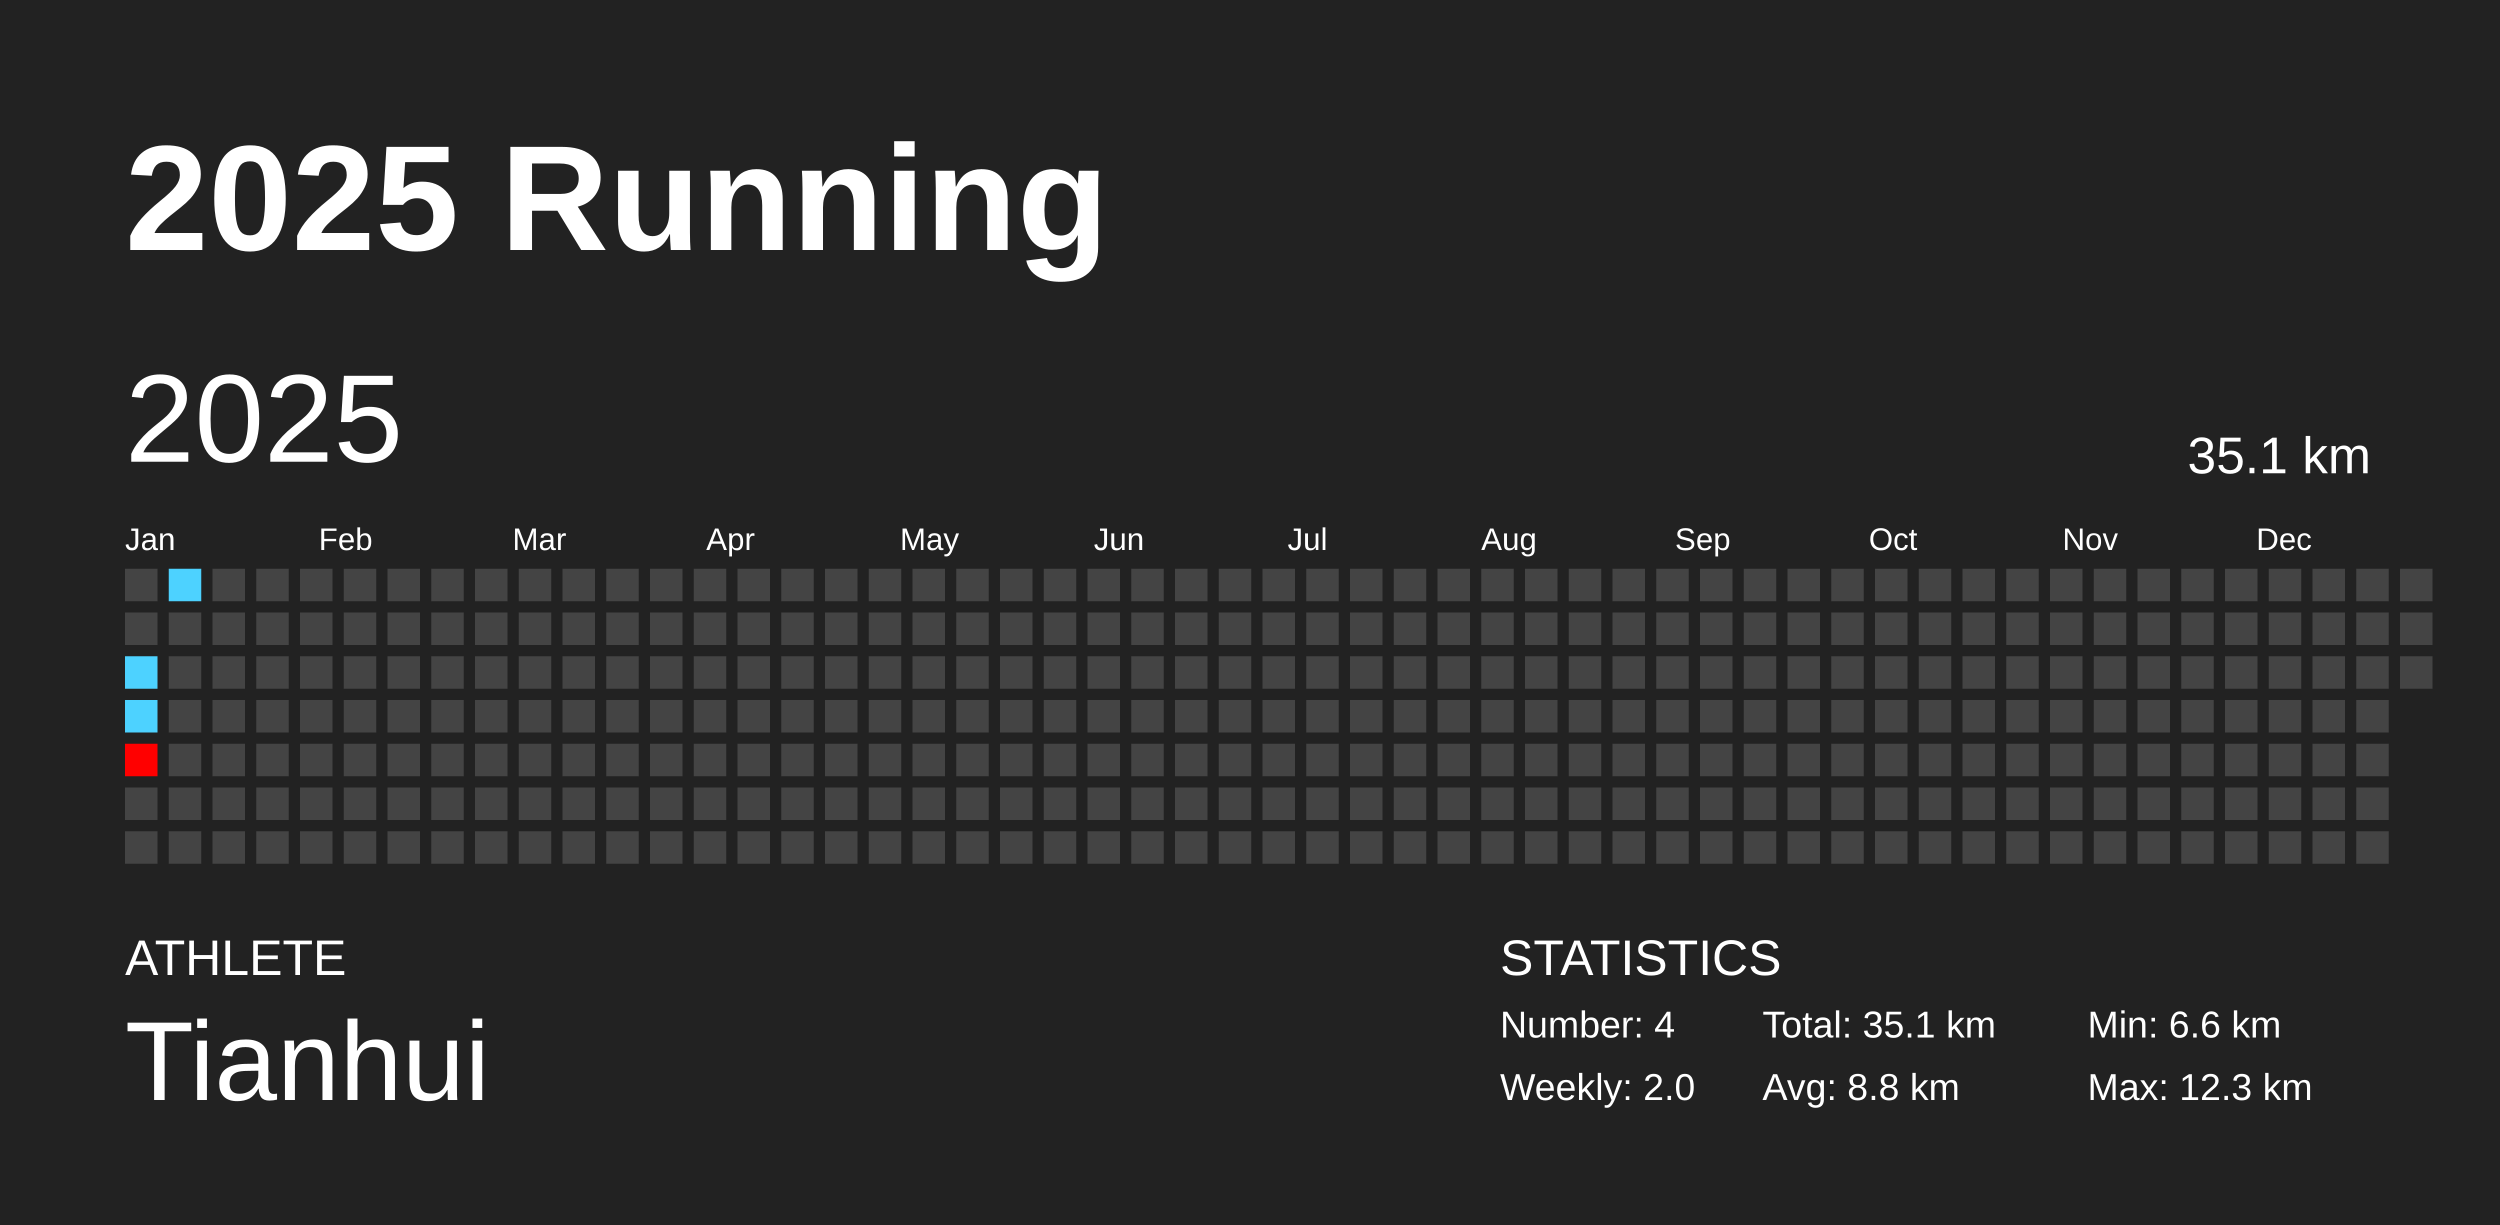
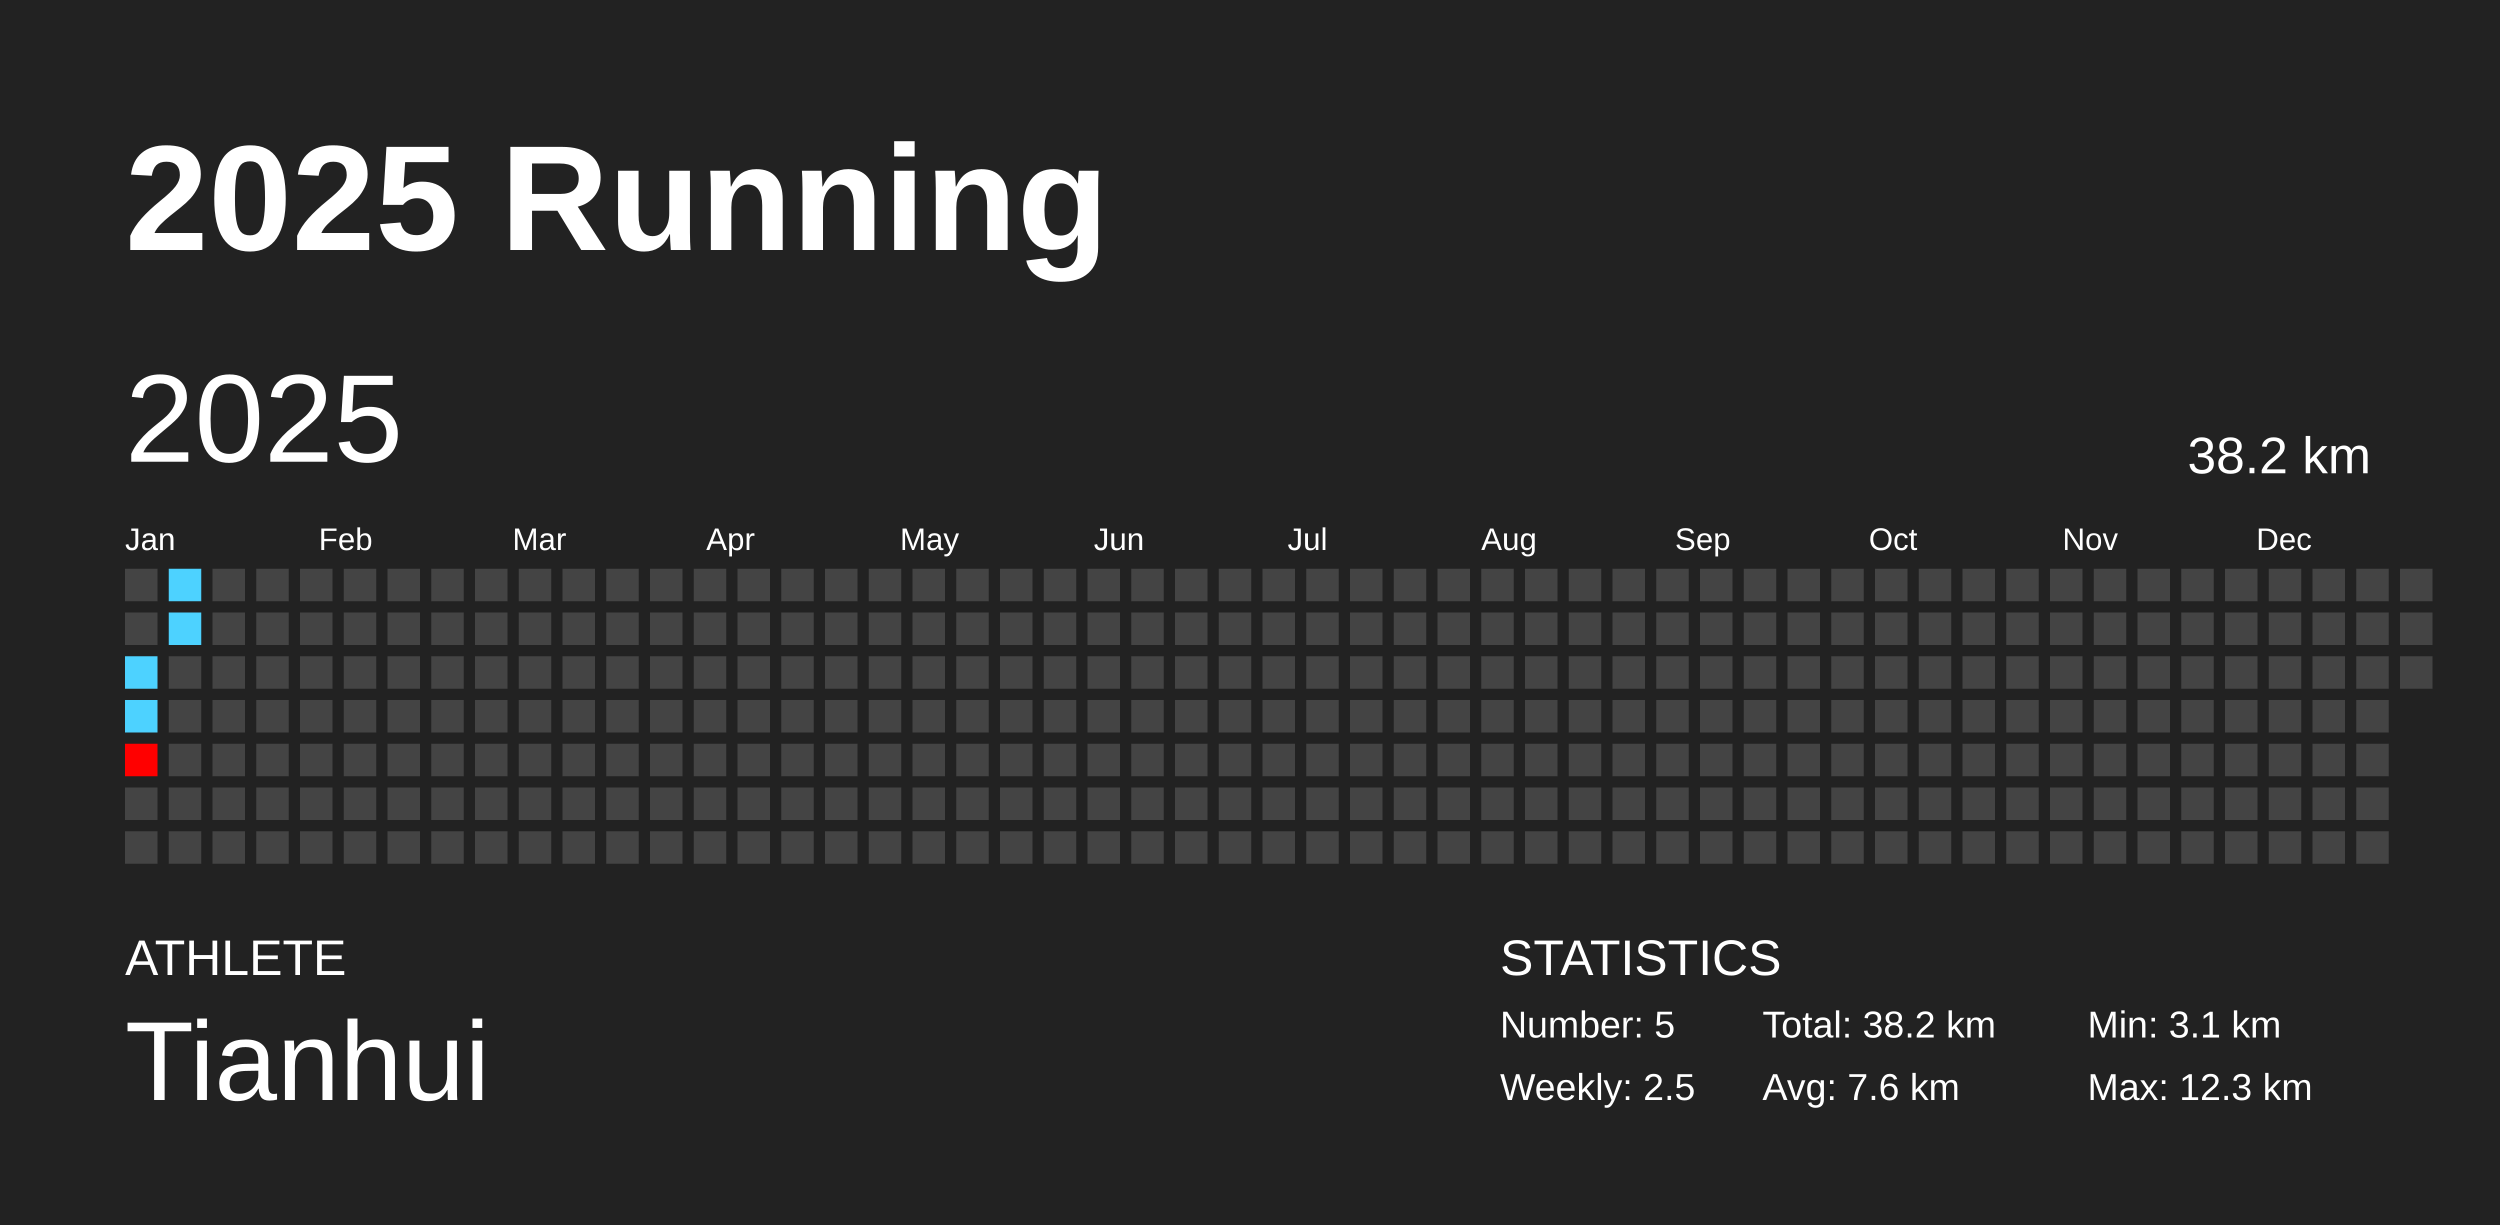
<svg xmlns="http://www.w3.org/2000/svg" baseProfile="full" height="98mm" version="1.1" viewBox="0,0,200,98" width="200mm">
  <defs />
  <rect fill="#222222" height="98" width="200" x="0" y="0" />
  <text fill="#FFFFFF" style="font-size:12px; font-family:Arial; font-weight:bold;" x="10" y="20">2025 Running</text>
  <text fill="#FFFFFF" style="font-size:4px; font-family:Arial" x="10" y="78">ATHLETE</text>
  <text fill="#FFFFFF" style="font-size:9px; font-family:Arial" x="10" y="88">Tianhui</text>
  <text fill="#FFFFFF" style="font-size:4px; font-family:Arial" x="120" y="78">STATISTICS</text>
-   <text fill="#FFFFFF" style="font-size:3px; font-family:Arial" x="120" y="83">Number: 4</text>
-   <text fill="#FFFFFF" style="font-size:3px; font-family:Arial" x="120" y="88">Weekly: 2.0</text>
-   <text fill="#FFFFFF" style="font-size:3px; font-family:Arial" x="141" y="83">Total: 35.1 km</text>
-   <text fill="#FFFFFF" style="font-size:3px; font-family:Arial" x="141" y="88">Avg: 8.8 km</text>
-   <text fill="#FFFFFF" style="font-size:3px; font-family:Arial" x="167" y="83">Min: 6.6 km</text>
+   <text fill="#FFFFFF" style="font-size:3px; font-family:Arial" x="120" y="83">Number: 5</text>
+   <text fill="#FFFFFF" style="font-size:3px; font-family:Arial" x="120" y="88">Weekly: 2.5</text>
+   <text fill="#FFFFFF" style="font-size:3px; font-family:Arial" x="141" y="83">Total: 38.2 km</text>
+   <text fill="#FFFFFF" style="font-size:3px; font-family:Arial" x="141" y="88">Avg: 7.6 km</text>
+   <text fill="#FFFFFF" style="font-size:3px; font-family:Arial" x="167" y="83">Min: 3.1 km</text>
  <text fill="#FFFFFF" style="font-size:3px; font-family:Arial" x="167" y="88">Max: 12.3 km</text>
  <text dominant-baseline="hanging" fill="#FFFFFF" style="font-size:10.0px; font-family:Arial;" x="10" y="30">2025</text>
-   <text dominant-baseline="hanging" fill="#FFFFFF" style="font-size:4.125px; font-family:Arial;" x="175" y="35">35.1 km</text>
+   <text dominant-baseline="hanging" fill="#FFFFFF" style="font-size:4.125px; font-family:Arial;" x="175" y="35">38.2 km</text>
  <text fill="#FFFFFF" style="font-size:2.5px; font-family:Arial" x="10.0" y="44">Jan</text>
  <text fill="#FFFFFF" style="font-size:2.5px; font-family:Arial" x="25.5" y="44">Feb</text>
  <text fill="#FFFFFF" style="font-size:2.5px; font-family:Arial" x="41.0" y="44">Mar</text>
  <text fill="#FFFFFF" style="font-size:2.5px; font-family:Arial" x="56.5" y="44">Apr</text>
  <text fill="#FFFFFF" style="font-size:2.5px; font-family:Arial" x="72.0" y="44">May</text>
  <text fill="#FFFFFF" style="font-size:2.5px; font-family:Arial" x="87.5" y="44">Jun</text>
  <text fill="#FFFFFF" style="font-size:2.5px; font-family:Arial" x="103.0" y="44">Jul</text>
  <text fill="#FFFFFF" style="font-size:2.5px; font-family:Arial" x="118.5" y="44">Aug</text>
  <text fill="#FFFFFF" style="font-size:2.5px; font-family:Arial" x="134.0" y="44">Sep</text>
  <text fill="#FFFFFF" style="font-size:2.5px; font-family:Arial" x="149.5" y="44">Oct</text>
  <text fill="#FFFFFF" style="font-size:2.5px; font-family:Arial" x="165.0" y="44">Nov</text>
  <text fill="#FFFFFF" style="font-size:2.5px; font-family:Arial" x="180.5" y="44">Dec</text>
  <rect fill="#444444" height="2.6" width="2.6" x="10.0" y="45.5" />
  <rect fill="#444444" height="2.6" width="2.6" x="10.0" y="49.0" />
  <rect fill="#4dd2ff" height="2.6" width="2.6" x="10.0" y="52.5" />
  <rect fill="#4dd2ff" height="2.6" width="2.6" x="10.0" y="56.0" />
  <rect fill="#ff0000" height="2.6" width="2.6" x="10.0" y="59.5" />
  <rect fill="#444444" height="2.6" width="2.6" x="10.0" y="63.0" />
  <rect fill="#444444" height="2.6" width="2.6" x="10.0" y="66.5" />
  <rect fill="#4dd2ff" height="2.6" width="2.6" x="13.5" y="45.5" />
-   <rect fill="#444444" height="2.6" width="2.6" x="13.5" y="49.0" />
+   <rect fill="#4dd2ff" height="2.6" width="2.6" x="13.5" y="49.0" />
  <rect fill="#444444" height="2.6" width="2.6" x="13.5" y="52.5" />
  <rect fill="#444444" height="2.6" width="2.6" x="13.5" y="56.0" />
  <rect fill="#444444" height="2.6" width="2.6" x="13.5" y="59.5" />
  <rect fill="#444444" height="2.6" width="2.6" x="13.5" y="63.0" />
  <rect fill="#444444" height="2.6" width="2.6" x="13.5" y="66.5" />
  <rect fill="#444444" height="2.6" width="2.6" x="17.0" y="45.5" />
  <rect fill="#444444" height="2.6" width="2.6" x="17.0" y="49.0" />
  <rect fill="#444444" height="2.6" width="2.6" x="17.0" y="52.5" />
  <rect fill="#444444" height="2.6" width="2.6" x="17.0" y="56.0" />
  <rect fill="#444444" height="2.6" width="2.6" x="17.0" y="59.5" />
  <rect fill="#444444" height="2.6" width="2.6" x="17.0" y="63.0" />
  <rect fill="#444444" height="2.6" width="2.6" x="17.0" y="66.5" />
  <rect fill="#444444" height="2.6" width="2.6" x="20.5" y="45.5" />
  <rect fill="#444444" height="2.6" width="2.6" x="20.5" y="49.0" />
  <rect fill="#444444" height="2.6" width="2.6" x="20.5" y="52.5" />
  <rect fill="#444444" height="2.6" width="2.6" x="20.5" y="56.0" />
  <rect fill="#444444" height="2.6" width="2.6" x="20.5" y="59.5" />
  <rect fill="#444444" height="2.6" width="2.6" x="20.5" y="63.0" />
  <rect fill="#444444" height="2.6" width="2.6" x="20.5" y="66.5" />
  <rect fill="#444444" height="2.6" width="2.6" x="24.0" y="45.5" />
  <rect fill="#444444" height="2.6" width="2.6" x="24.0" y="49.0" />
  <rect fill="#444444" height="2.6" width="2.6" x="24.0" y="52.5" />
  <rect fill="#444444" height="2.6" width="2.6" x="24.0" y="56.0" />
  <rect fill="#444444" height="2.6" width="2.6" x="24.0" y="59.5" />
  <rect fill="#444444" height="2.6" width="2.6" x="24.0" y="63.0" />
  <rect fill="#444444" height="2.6" width="2.6" x="24.0" y="66.5" />
  <rect fill="#444444" height="2.6" width="2.6" x="27.5" y="45.5" />
  <rect fill="#444444" height="2.6" width="2.6" x="27.5" y="49.0" />
  <rect fill="#444444" height="2.6" width="2.6" x="27.5" y="52.5" />
  <rect fill="#444444" height="2.6" width="2.6" x="27.5" y="56.0" />
  <rect fill="#444444" height="2.6" width="2.6" x="27.5" y="59.5" />
  <rect fill="#444444" height="2.6" width="2.6" x="27.5" y="63.0" />
  <rect fill="#444444" height="2.6" width="2.6" x="27.5" y="66.5" />
  <rect fill="#444444" height="2.6" width="2.6" x="31.0" y="45.5" />
  <rect fill="#444444" height="2.6" width="2.6" x="31.0" y="49.0" />
  <rect fill="#444444" height="2.6" width="2.6" x="31.0" y="52.5" />
  <rect fill="#444444" height="2.6" width="2.6" x="31.0" y="56.0" />
  <rect fill="#444444" height="2.6" width="2.6" x="31.0" y="59.5" />
  <rect fill="#444444" height="2.6" width="2.6" x="31.0" y="63.0" />
  <rect fill="#444444" height="2.6" width="2.6" x="31.0" y="66.5" />
  <rect fill="#444444" height="2.6" width="2.6" x="34.5" y="45.5" />
  <rect fill="#444444" height="2.6" width="2.6" x="34.5" y="49.0" />
  <rect fill="#444444" height="2.6" width="2.6" x="34.5" y="52.5" />
  <rect fill="#444444" height="2.6" width="2.6" x="34.5" y="56.0" />
  <rect fill="#444444" height="2.6" width="2.6" x="34.5" y="59.5" />
  <rect fill="#444444" height="2.6" width="2.6" x="34.5" y="63.0" />
  <rect fill="#444444" height="2.6" width="2.6" x="34.5" y="66.5" />
  <rect fill="#444444" height="2.6" width="2.6" x="38.0" y="45.5" />
  <rect fill="#444444" height="2.6" width="2.6" x="38.0" y="49.0" />
  <rect fill="#444444" height="2.6" width="2.6" x="38.0" y="52.5" />
  <rect fill="#444444" height="2.6" width="2.6" x="38.0" y="56.0" />
  <rect fill="#444444" height="2.6" width="2.6" x="38.0" y="59.5" />
  <rect fill="#444444" height="2.6" width="2.6" x="38.0" y="63.0" />
  <rect fill="#444444" height="2.6" width="2.6" x="38.0" y="66.5" />
  <rect fill="#444444" height="2.6" width="2.6" x="41.5" y="45.5" />
  <rect fill="#444444" height="2.6" width="2.6" x="41.5" y="49.0" />
  <rect fill="#444444" height="2.6" width="2.6" x="41.5" y="52.5" />
  <rect fill="#444444" height="2.6" width="2.6" x="41.5" y="56.0" />
  <rect fill="#444444" height="2.6" width="2.6" x="41.5" y="59.5" />
  <rect fill="#444444" height="2.6" width="2.6" x="41.5" y="63.0" />
  <rect fill="#444444" height="2.6" width="2.6" x="41.5" y="66.5" />
  <rect fill="#444444" height="2.6" width="2.6" x="45.0" y="45.5" />
  <rect fill="#444444" height="2.6" width="2.6" x="45.0" y="49.0" />
  <rect fill="#444444" height="2.6" width="2.6" x="45.0" y="52.5" />
  <rect fill="#444444" height="2.6" width="2.6" x="45.0" y="56.0" />
  <rect fill="#444444" height="2.6" width="2.6" x="45.0" y="59.5" />
  <rect fill="#444444" height="2.6" width="2.6" x="45.0" y="63.0" />
  <rect fill="#444444" height="2.6" width="2.6" x="45.0" y="66.5" />
  <rect fill="#444444" height="2.6" width="2.6" x="48.5" y="45.5" />
  <rect fill="#444444" height="2.6" width="2.6" x="48.5" y="49.0" />
  <rect fill="#444444" height="2.6" width="2.6" x="48.5" y="52.5" />
  <rect fill="#444444" height="2.6" width="2.6" x="48.5" y="56.0" />
  <rect fill="#444444" height="2.6" width="2.6" x="48.5" y="59.5" />
  <rect fill="#444444" height="2.6" width="2.6" x="48.5" y="63.0" />
  <rect fill="#444444" height="2.6" width="2.6" x="48.5" y="66.5" />
  <rect fill="#444444" height="2.6" width="2.6" x="52.0" y="45.5" />
  <rect fill="#444444" height="2.6" width="2.6" x="52.0" y="49.0" />
  <rect fill="#444444" height="2.6" width="2.6" x="52.0" y="52.5" />
  <rect fill="#444444" height="2.6" width="2.6" x="52.0" y="56.0" />
  <rect fill="#444444" height="2.6" width="2.6" x="52.0" y="59.5" />
  <rect fill="#444444" height="2.6" width="2.6" x="52.0" y="63.0" />
  <rect fill="#444444" height="2.6" width="2.6" x="52.0" y="66.5" />
  <rect fill="#444444" height="2.6" width="2.6" x="55.5" y="45.5" />
  <rect fill="#444444" height="2.6" width="2.6" x="55.5" y="49.0" />
  <rect fill="#444444" height="2.6" width="2.6" x="55.5" y="52.5" />
  <rect fill="#444444" height="2.6" width="2.6" x="55.5" y="56.0" />
  <rect fill="#444444" height="2.6" width="2.6" x="55.5" y="59.5" />
  <rect fill="#444444" height="2.6" width="2.6" x="55.5" y="63.0" />
  <rect fill="#444444" height="2.6" width="2.6" x="55.5" y="66.5" />
  <rect fill="#444444" height="2.6" width="2.6" x="59.0" y="45.5" />
  <rect fill="#444444" height="2.6" width="2.6" x="59.0" y="49.0" />
  <rect fill="#444444" height="2.6" width="2.6" x="59.0" y="52.5" />
  <rect fill="#444444" height="2.6" width="2.6" x="59.0" y="56.0" />
  <rect fill="#444444" height="2.6" width="2.6" x="59.0" y="59.5" />
  <rect fill="#444444" height="2.6" width="2.6" x="59.0" y="63.0" />
  <rect fill="#444444" height="2.6" width="2.6" x="59.0" y="66.5" />
  <rect fill="#444444" height="2.6" width="2.6" x="62.5" y="45.5" />
  <rect fill="#444444" height="2.6" width="2.6" x="62.5" y="49.0" />
  <rect fill="#444444" height="2.6" width="2.6" x="62.5" y="52.5" />
  <rect fill="#444444" height="2.6" width="2.6" x="62.5" y="56.0" />
  <rect fill="#444444" height="2.6" width="2.6" x="62.5" y="59.5" />
  <rect fill="#444444" height="2.6" width="2.6" x="62.5" y="63.0" />
  <rect fill="#444444" height="2.6" width="2.6" x="62.5" y="66.5" />
  <rect fill="#444444" height="2.6" width="2.6" x="66.0" y="45.5" />
  <rect fill="#444444" height="2.6" width="2.6" x="66.0" y="49.0" />
  <rect fill="#444444" height="2.6" width="2.6" x="66.0" y="52.5" />
  <rect fill="#444444" height="2.6" width="2.6" x="66.0" y="56.0" />
  <rect fill="#444444" height="2.6" width="2.6" x="66.0" y="59.5" />
  <rect fill="#444444" height="2.6" width="2.6" x="66.0" y="63.0" />
  <rect fill="#444444" height="2.6" width="2.6" x="66.0" y="66.5" />
  <rect fill="#444444" height="2.6" width="2.6" x="69.5" y="45.5" />
  <rect fill="#444444" height="2.6" width="2.6" x="69.5" y="49.0" />
  <rect fill="#444444" height="2.6" width="2.6" x="69.5" y="52.5" />
  <rect fill="#444444" height="2.6" width="2.6" x="69.5" y="56.0" />
  <rect fill="#444444" height="2.6" width="2.6" x="69.5" y="59.5" />
  <rect fill="#444444" height="2.6" width="2.6" x="69.5" y="63.0" />
  <rect fill="#444444" height="2.6" width="2.6" x="69.5" y="66.5" />
  <rect fill="#444444" height="2.6" width="2.6" x="73.0" y="45.5" />
  <rect fill="#444444" height="2.6" width="2.6" x="73.0" y="49.0" />
  <rect fill="#444444" height="2.6" width="2.6" x="73.0" y="52.5" />
  <rect fill="#444444" height="2.6" width="2.6" x="73.0" y="56.0" />
  <rect fill="#444444" height="2.6" width="2.6" x="73.0" y="59.5" />
  <rect fill="#444444" height="2.6" width="2.6" x="73.0" y="63.0" />
  <rect fill="#444444" height="2.6" width="2.6" x="73.0" y="66.5" />
  <rect fill="#444444" height="2.6" width="2.6" x="76.5" y="45.5" />
  <rect fill="#444444" height="2.6" width="2.6" x="76.5" y="49.0" />
  <rect fill="#444444" height="2.6" width="2.6" x="76.5" y="52.5" />
  <rect fill="#444444" height="2.6" width="2.6" x="76.5" y="56.0" />
  <rect fill="#444444" height="2.6" width="2.6" x="76.5" y="59.5" />
  <rect fill="#444444" height="2.6" width="2.6" x="76.5" y="63.0" />
  <rect fill="#444444" height="2.6" width="2.6" x="76.5" y="66.5" />
  <rect fill="#444444" height="2.6" width="2.6" x="80.0" y="45.5" />
  <rect fill="#444444" height="2.6" width="2.6" x="80.0" y="49.0" />
  <rect fill="#444444" height="2.6" width="2.6" x="80.0" y="52.5" />
  <rect fill="#444444" height="2.6" width="2.6" x="80.0" y="56.0" />
  <rect fill="#444444" height="2.6" width="2.6" x="80.0" y="59.5" />
  <rect fill="#444444" height="2.6" width="2.6" x="80.0" y="63.0" />
  <rect fill="#444444" height="2.6" width="2.6" x="80.0" y="66.5" />
  <rect fill="#444444" height="2.6" width="2.6" x="83.5" y="45.5" />
  <rect fill="#444444" height="2.6" width="2.6" x="83.5" y="49.0" />
  <rect fill="#444444" height="2.6" width="2.6" x="83.5" y="52.5" />
  <rect fill="#444444" height="2.6" width="2.6" x="83.5" y="56.0" />
  <rect fill="#444444" height="2.6" width="2.6" x="83.5" y="59.5" />
  <rect fill="#444444" height="2.6" width="2.6" x="83.5" y="63.0" />
  <rect fill="#444444" height="2.6" width="2.6" x="83.5" y="66.5" />
  <rect fill="#444444" height="2.6" width="2.6" x="87.0" y="45.5" />
  <rect fill="#444444" height="2.6" width="2.6" x="87.0" y="49.0" />
  <rect fill="#444444" height="2.6" width="2.6" x="87.0" y="52.5" />
  <rect fill="#444444" height="2.6" width="2.6" x="87.0" y="56.0" />
  <rect fill="#444444" height="2.6" width="2.6" x="87.0" y="59.5" />
  <rect fill="#444444" height="2.6" width="2.6" x="87.0" y="63.0" />
  <rect fill="#444444" height="2.6" width="2.6" x="87.0" y="66.5" />
  <rect fill="#444444" height="2.6" width="2.6" x="90.5" y="45.5" />
  <rect fill="#444444" height="2.6" width="2.6" x="90.5" y="49.0" />
  <rect fill="#444444" height="2.6" width="2.6" x="90.5" y="52.5" />
  <rect fill="#444444" height="2.6" width="2.6" x="90.5" y="56.0" />
  <rect fill="#444444" height="2.6" width="2.6" x="90.5" y="59.5" />
  <rect fill="#444444" height="2.6" width="2.6" x="90.5" y="63.0" />
  <rect fill="#444444" height="2.6" width="2.6" x="90.5" y="66.5" />
  <rect fill="#444444" height="2.6" width="2.6" x="94.0" y="45.5" />
  <rect fill="#444444" height="2.6" width="2.6" x="94.0" y="49.0" />
  <rect fill="#444444" height="2.6" width="2.6" x="94.0" y="52.5" />
  <rect fill="#444444" height="2.6" width="2.6" x="94.0" y="56.0" />
  <rect fill="#444444" height="2.6" width="2.6" x="94.0" y="59.5" />
  <rect fill="#444444" height="2.6" width="2.6" x="94.0" y="63.0" />
  <rect fill="#444444" height="2.6" width="2.6" x="94.0" y="66.5" />
  <rect fill="#444444" height="2.6" width="2.6" x="97.5" y="45.5" />
  <rect fill="#444444" height="2.6" width="2.6" x="97.5" y="49.0" />
  <rect fill="#444444" height="2.6" width="2.6" x="97.5" y="52.5" />
  <rect fill="#444444" height="2.6" width="2.6" x="97.5" y="56.0" />
  <rect fill="#444444" height="2.6" width="2.6" x="97.5" y="59.5" />
  <rect fill="#444444" height="2.6" width="2.6" x="97.5" y="63.0" />
  <rect fill="#444444" height="2.6" width="2.6" x="97.5" y="66.5" />
  <rect fill="#444444" height="2.6" width="2.6" x="101.0" y="45.5" />
  <rect fill="#444444" height="2.6" width="2.6" x="101.0" y="49.0" />
  <rect fill="#444444" height="2.6" width="2.6" x="101.0" y="52.5" />
  <rect fill="#444444" height="2.6" width="2.6" x="101.0" y="56.0" />
  <rect fill="#444444" height="2.6" width="2.6" x="101.0" y="59.5" />
  <rect fill="#444444" height="2.6" width="2.6" x="101.0" y="63.0" />
  <rect fill="#444444" height="2.6" width="2.6" x="101.0" y="66.5" />
  <rect fill="#444444" height="2.6" width="2.6" x="104.5" y="45.5" />
  <rect fill="#444444" height="2.6" width="2.6" x="104.5" y="49.0" />
  <rect fill="#444444" height="2.6" width="2.6" x="104.5" y="52.5" />
  <rect fill="#444444" height="2.6" width="2.6" x="104.5" y="56.0" />
  <rect fill="#444444" height="2.6" width="2.6" x="104.5" y="59.5" />
  <rect fill="#444444" height="2.6" width="2.6" x="104.5" y="63.0" />
  <rect fill="#444444" height="2.6" width="2.6" x="104.5" y="66.5" />
  <rect fill="#444444" height="2.6" width="2.6" x="108.0" y="45.5" />
  <rect fill="#444444" height="2.6" width="2.6" x="108.0" y="49.0" />
  <rect fill="#444444" height="2.6" width="2.6" x="108.0" y="52.5" />
  <rect fill="#444444" height="2.6" width="2.6" x="108.0" y="56.0" />
  <rect fill="#444444" height="2.6" width="2.6" x="108.0" y="59.5" />
  <rect fill="#444444" height="2.6" width="2.6" x="108.0" y="63.0" />
  <rect fill="#444444" height="2.6" width="2.6" x="108.0" y="66.5" />
  <rect fill="#444444" height="2.6" width="2.6" x="111.5" y="45.5" />
  <rect fill="#444444" height="2.6" width="2.6" x="111.5" y="49.0" />
  <rect fill="#444444" height="2.6" width="2.6" x="111.5" y="52.5" />
  <rect fill="#444444" height="2.6" width="2.6" x="111.5" y="56.0" />
  <rect fill="#444444" height="2.6" width="2.6" x="111.5" y="59.5" />
  <rect fill="#444444" height="2.6" width="2.6" x="111.5" y="63.0" />
  <rect fill="#444444" height="2.6" width="2.6" x="111.5" y="66.5" />
  <rect fill="#444444" height="2.6" width="2.6" x="115.0" y="45.5" />
  <rect fill="#444444" height="2.6" width="2.6" x="115.0" y="49.0" />
  <rect fill="#444444" height="2.6" width="2.6" x="115.0" y="52.5" />
  <rect fill="#444444" height="2.6" width="2.6" x="115.0" y="56.0" />
  <rect fill="#444444" height="2.6" width="2.6" x="115.0" y="59.5" />
  <rect fill="#444444" height="2.6" width="2.6" x="115.0" y="63.0" />
  <rect fill="#444444" height="2.6" width="2.6" x="115.0" y="66.5" />
  <rect fill="#444444" height="2.6" width="2.6" x="118.5" y="45.5" />
  <rect fill="#444444" height="2.6" width="2.6" x="118.5" y="49.0" />
  <rect fill="#444444" height="2.6" width="2.6" x="118.5" y="52.5" />
  <rect fill="#444444" height="2.6" width="2.6" x="118.5" y="56.0" />
  <rect fill="#444444" height="2.6" width="2.6" x="118.5" y="59.5" />
  <rect fill="#444444" height="2.6" width="2.6" x="118.5" y="63.0" />
  <rect fill="#444444" height="2.6" width="2.6" x="118.5" y="66.5" />
  <rect fill="#444444" height="2.6" width="2.6" x="122.0" y="45.5" />
  <rect fill="#444444" height="2.6" width="2.6" x="122.0" y="49.0" />
  <rect fill="#444444" height="2.6" width="2.6" x="122.0" y="52.5" />
  <rect fill="#444444" height="2.6" width="2.6" x="122.0" y="56.0" />
  <rect fill="#444444" height="2.6" width="2.6" x="122.0" y="59.5" />
  <rect fill="#444444" height="2.6" width="2.6" x="122.0" y="63.0" />
  <rect fill="#444444" height="2.6" width="2.6" x="122.0" y="66.5" />
  <rect fill="#444444" height="2.6" width="2.6" x="125.5" y="45.5" />
  <rect fill="#444444" height="2.6" width="2.6" x="125.5" y="49.0" />
  <rect fill="#444444" height="2.6" width="2.6" x="125.5" y="52.5" />
  <rect fill="#444444" height="2.6" width="2.6" x="125.5" y="56.0" />
  <rect fill="#444444" height="2.6" width="2.6" x="125.5" y="59.5" />
  <rect fill="#444444" height="2.6" width="2.6" x="125.5" y="63.0" />
  <rect fill="#444444" height="2.6" width="2.6" x="125.5" y="66.5" />
  <rect fill="#444444" height="2.6" width="2.6" x="129.0" y="45.5" />
  <rect fill="#444444" height="2.6" width="2.6" x="129.0" y="49.0" />
  <rect fill="#444444" height="2.6" width="2.6" x="129.0" y="52.5" />
  <rect fill="#444444" height="2.6" width="2.6" x="129.0" y="56.0" />
  <rect fill="#444444" height="2.6" width="2.6" x="129.0" y="59.5" />
  <rect fill="#444444" height="2.6" width="2.6" x="129.0" y="63.0" />
  <rect fill="#444444" height="2.6" width="2.6" x="129.0" y="66.5" />
  <rect fill="#444444" height="2.6" width="2.6" x="132.5" y="45.5" />
  <rect fill="#444444" height="2.6" width="2.6" x="132.5" y="49.0" />
  <rect fill="#444444" height="2.6" width="2.6" x="132.5" y="52.5" />
  <rect fill="#444444" height="2.6" width="2.6" x="132.5" y="56.0" />
  <rect fill="#444444" height="2.6" width="2.6" x="132.5" y="59.5" />
  <rect fill="#444444" height="2.6" width="2.6" x="132.5" y="63.0" />
  <rect fill="#444444" height="2.6" width="2.6" x="132.5" y="66.5" />
  <rect fill="#444444" height="2.6" width="2.6" x="136.0" y="45.5" />
  <rect fill="#444444" height="2.6" width="2.6" x="136.0" y="49.0" />
  <rect fill="#444444" height="2.6" width="2.6" x="136.0" y="52.5" />
  <rect fill="#444444" height="2.6" width="2.6" x="136.0" y="56.0" />
  <rect fill="#444444" height="2.6" width="2.6" x="136.0" y="59.5" />
  <rect fill="#444444" height="2.6" width="2.6" x="136.0" y="63.0" />
  <rect fill="#444444" height="2.6" width="2.6" x="136.0" y="66.5" />
  <rect fill="#444444" height="2.6" width="2.6" x="139.5" y="45.5" />
  <rect fill="#444444" height="2.6" width="2.6" x="139.5" y="49.0" />
  <rect fill="#444444" height="2.6" width="2.6" x="139.5" y="52.5" />
  <rect fill="#444444" height="2.6" width="2.6" x="139.5" y="56.0" />
  <rect fill="#444444" height="2.6" width="2.6" x="139.5" y="59.5" />
  <rect fill="#444444" height="2.6" width="2.6" x="139.5" y="63.0" />
  <rect fill="#444444" height="2.6" width="2.6" x="139.5" y="66.5" />
  <rect fill="#444444" height="2.6" width="2.6" x="143.0" y="45.5" />
  <rect fill="#444444" height="2.6" width="2.6" x="143.0" y="49.0" />
  <rect fill="#444444" height="2.6" width="2.6" x="143.0" y="52.5" />
  <rect fill="#444444" height="2.6" width="2.6" x="143.0" y="56.0" />
  <rect fill="#444444" height="2.6" width="2.6" x="143.0" y="59.5" />
  <rect fill="#444444" height="2.6" width="2.6" x="143.0" y="63.0" />
  <rect fill="#444444" height="2.6" width="2.6" x="143.0" y="66.5" />
  <rect fill="#444444" height="2.6" width="2.6" x="146.5" y="45.5" />
  <rect fill="#444444" height="2.6" width="2.6" x="146.5" y="49.0" />
  <rect fill="#444444" height="2.6" width="2.6" x="146.5" y="52.5" />
  <rect fill="#444444" height="2.6" width="2.6" x="146.5" y="56.0" />
  <rect fill="#444444" height="2.6" width="2.6" x="146.5" y="59.5" />
  <rect fill="#444444" height="2.6" width="2.6" x="146.5" y="63.0" />
  <rect fill="#444444" height="2.6" width="2.6" x="146.5" y="66.5" />
  <rect fill="#444444" height="2.6" width="2.6" x="150.0" y="45.5" />
  <rect fill="#444444" height="2.6" width="2.6" x="150.0" y="49.0" />
  <rect fill="#444444" height="2.6" width="2.6" x="150.0" y="52.5" />
  <rect fill="#444444" height="2.6" width="2.6" x="150.0" y="56.0" />
  <rect fill="#444444" height="2.6" width="2.6" x="150.0" y="59.5" />
  <rect fill="#444444" height="2.6" width="2.6" x="150.0" y="63.0" />
  <rect fill="#444444" height="2.6" width="2.6" x="150.0" y="66.5" />
  <rect fill="#444444" height="2.6" width="2.6" x="153.5" y="45.5" />
  <rect fill="#444444" height="2.6" width="2.6" x="153.5" y="49.0" />
  <rect fill="#444444" height="2.6" width="2.6" x="153.5" y="52.5" />
  <rect fill="#444444" height="2.6" width="2.6" x="153.5" y="56.0" />
  <rect fill="#444444" height="2.6" width="2.6" x="153.5" y="59.5" />
  <rect fill="#444444" height="2.6" width="2.6" x="153.5" y="63.0" />
  <rect fill="#444444" height="2.6" width="2.6" x="153.5" y="66.5" />
  <rect fill="#444444" height="2.6" width="2.6" x="157.0" y="45.5" />
  <rect fill="#444444" height="2.6" width="2.6" x="157.0" y="49.0" />
  <rect fill="#444444" height="2.6" width="2.6" x="157.0" y="52.5" />
  <rect fill="#444444" height="2.6" width="2.6" x="157.0" y="56.0" />
  <rect fill="#444444" height="2.6" width="2.6" x="157.0" y="59.5" />
  <rect fill="#444444" height="2.6" width="2.6" x="157.0" y="63.0" />
  <rect fill="#444444" height="2.6" width="2.6" x="157.0" y="66.5" />
  <rect fill="#444444" height="2.6" width="2.6" x="160.5" y="45.5" />
  <rect fill="#444444" height="2.6" width="2.6" x="160.5" y="49.0" />
  <rect fill="#444444" height="2.6" width="2.6" x="160.5" y="52.5" />
  <rect fill="#444444" height="2.6" width="2.6" x="160.5" y="56.0" />
  <rect fill="#444444" height="2.6" width="2.6" x="160.5" y="59.5" />
  <rect fill="#444444" height="2.6" width="2.6" x="160.5" y="63.0" />
  <rect fill="#444444" height="2.6" width="2.6" x="160.5" y="66.5" />
  <rect fill="#444444" height="2.6" width="2.6" x="164.0" y="45.5" />
  <rect fill="#444444" height="2.6" width="2.6" x="164.0" y="49.0" />
  <rect fill="#444444" height="2.6" width="2.6" x="164.0" y="52.5" />
  <rect fill="#444444" height="2.6" width="2.6" x="164.0" y="56.0" />
  <rect fill="#444444" height="2.6" width="2.6" x="164.0" y="59.5" />
  <rect fill="#444444" height="2.6" width="2.6" x="164.0" y="63.0" />
  <rect fill="#444444" height="2.6" width="2.6" x="164.0" y="66.5" />
  <rect fill="#444444" height="2.6" width="2.6" x="167.5" y="45.5" />
  <rect fill="#444444" height="2.6" width="2.6" x="167.5" y="49.0" />
  <rect fill="#444444" height="2.6" width="2.6" x="167.5" y="52.5" />
  <rect fill="#444444" height="2.6" width="2.6" x="167.5" y="56.0" />
  <rect fill="#444444" height="2.6" width="2.6" x="167.5" y="59.5" />
  <rect fill="#444444" height="2.6" width="2.6" x="167.5" y="63.0" />
  <rect fill="#444444" height="2.6" width="2.6" x="167.5" y="66.5" />
  <rect fill="#444444" height="2.6" width="2.6" x="171.0" y="45.5" />
  <rect fill="#444444" height="2.6" width="2.6" x="171.0" y="49.0" />
  <rect fill="#444444" height="2.6" width="2.6" x="171.0" y="52.5" />
  <rect fill="#444444" height="2.6" width="2.6" x="171.0" y="56.0" />
  <rect fill="#444444" height="2.6" width="2.6" x="171.0" y="59.5" />
  <rect fill="#444444" height="2.6" width="2.6" x="171.0" y="63.0" />
  <rect fill="#444444" height="2.6" width="2.6" x="171.0" y="66.5" />
  <rect fill="#444444" height="2.6" width="2.6" x="174.5" y="45.5" />
  <rect fill="#444444" height="2.6" width="2.6" x="174.5" y="49.0" />
  <rect fill="#444444" height="2.6" width="2.6" x="174.5" y="52.5" />
  <rect fill="#444444" height="2.6" width="2.6" x="174.5" y="56.0" />
  <rect fill="#444444" height="2.6" width="2.6" x="174.5" y="59.5" />
  <rect fill="#444444" height="2.6" width="2.6" x="174.5" y="63.0" />
  <rect fill="#444444" height="2.6" width="2.6" x="174.5" y="66.5" />
  <rect fill="#444444" height="2.6" width="2.6" x="178.0" y="45.5" />
  <rect fill="#444444" height="2.6" width="2.6" x="178.0" y="49.0" />
  <rect fill="#444444" height="2.6" width="2.6" x="178.0" y="52.5" />
  <rect fill="#444444" height="2.6" width="2.6" x="178.0" y="56.0" />
  <rect fill="#444444" height="2.6" width="2.6" x="178.0" y="59.5" />
  <rect fill="#444444" height="2.6" width="2.6" x="178.0" y="63.0" />
  <rect fill="#444444" height="2.6" width="2.6" x="178.0" y="66.5" />
  <rect fill="#444444" height="2.6" width="2.6" x="181.5" y="45.5" />
  <rect fill="#444444" height="2.6" width="2.6" x="181.5" y="49.0" />
  <rect fill="#444444" height="2.6" width="2.6" x="181.5" y="52.5" />
  <rect fill="#444444" height="2.6" width="2.6" x="181.5" y="56.0" />
  <rect fill="#444444" height="2.6" width="2.6" x="181.5" y="59.5" />
  <rect fill="#444444" height="2.6" width="2.6" x="181.5" y="63.0" />
  <rect fill="#444444" height="2.6" width="2.6" x="181.5" y="66.5" />
  <rect fill="#444444" height="2.6" width="2.6" x="185.0" y="45.5" />
  <rect fill="#444444" height="2.6" width="2.6" x="185.0" y="49.0" />
  <rect fill="#444444" height="2.6" width="2.6" x="185.0" y="52.5" />
  <rect fill="#444444" height="2.6" width="2.6" x="185.0" y="56.0" />
  <rect fill="#444444" height="2.6" width="2.6" x="185.0" y="59.5" />
  <rect fill="#444444" height="2.6" width="2.6" x="185.0" y="63.0" />
  <rect fill="#444444" height="2.6" width="2.6" x="185.0" y="66.5" />
  <rect fill="#444444" height="2.6" width="2.6" x="188.5" y="45.5" />
  <rect fill="#444444" height="2.6" width="2.6" x="188.5" y="49.0" />
  <rect fill="#444444" height="2.6" width="2.6" x="188.5" y="52.5" />
  <rect fill="#444444" height="2.6" width="2.6" x="188.5" y="56.0" />
  <rect fill="#444444" height="2.6" width="2.6" x="188.5" y="59.5" />
  <rect fill="#444444" height="2.6" width="2.6" x="188.5" y="63.0" />
  <rect fill="#444444" height="2.6" width="2.6" x="188.5" y="66.5" />
  <rect fill="#444444" height="2.6" width="2.6" x="192.0" y="45.5" />
  <rect fill="#444444" height="2.6" width="2.6" x="192.0" y="49.0" />
  <rect fill="#444444" height="2.6" width="2.6" x="192.0" y="52.5" />
</svg>
